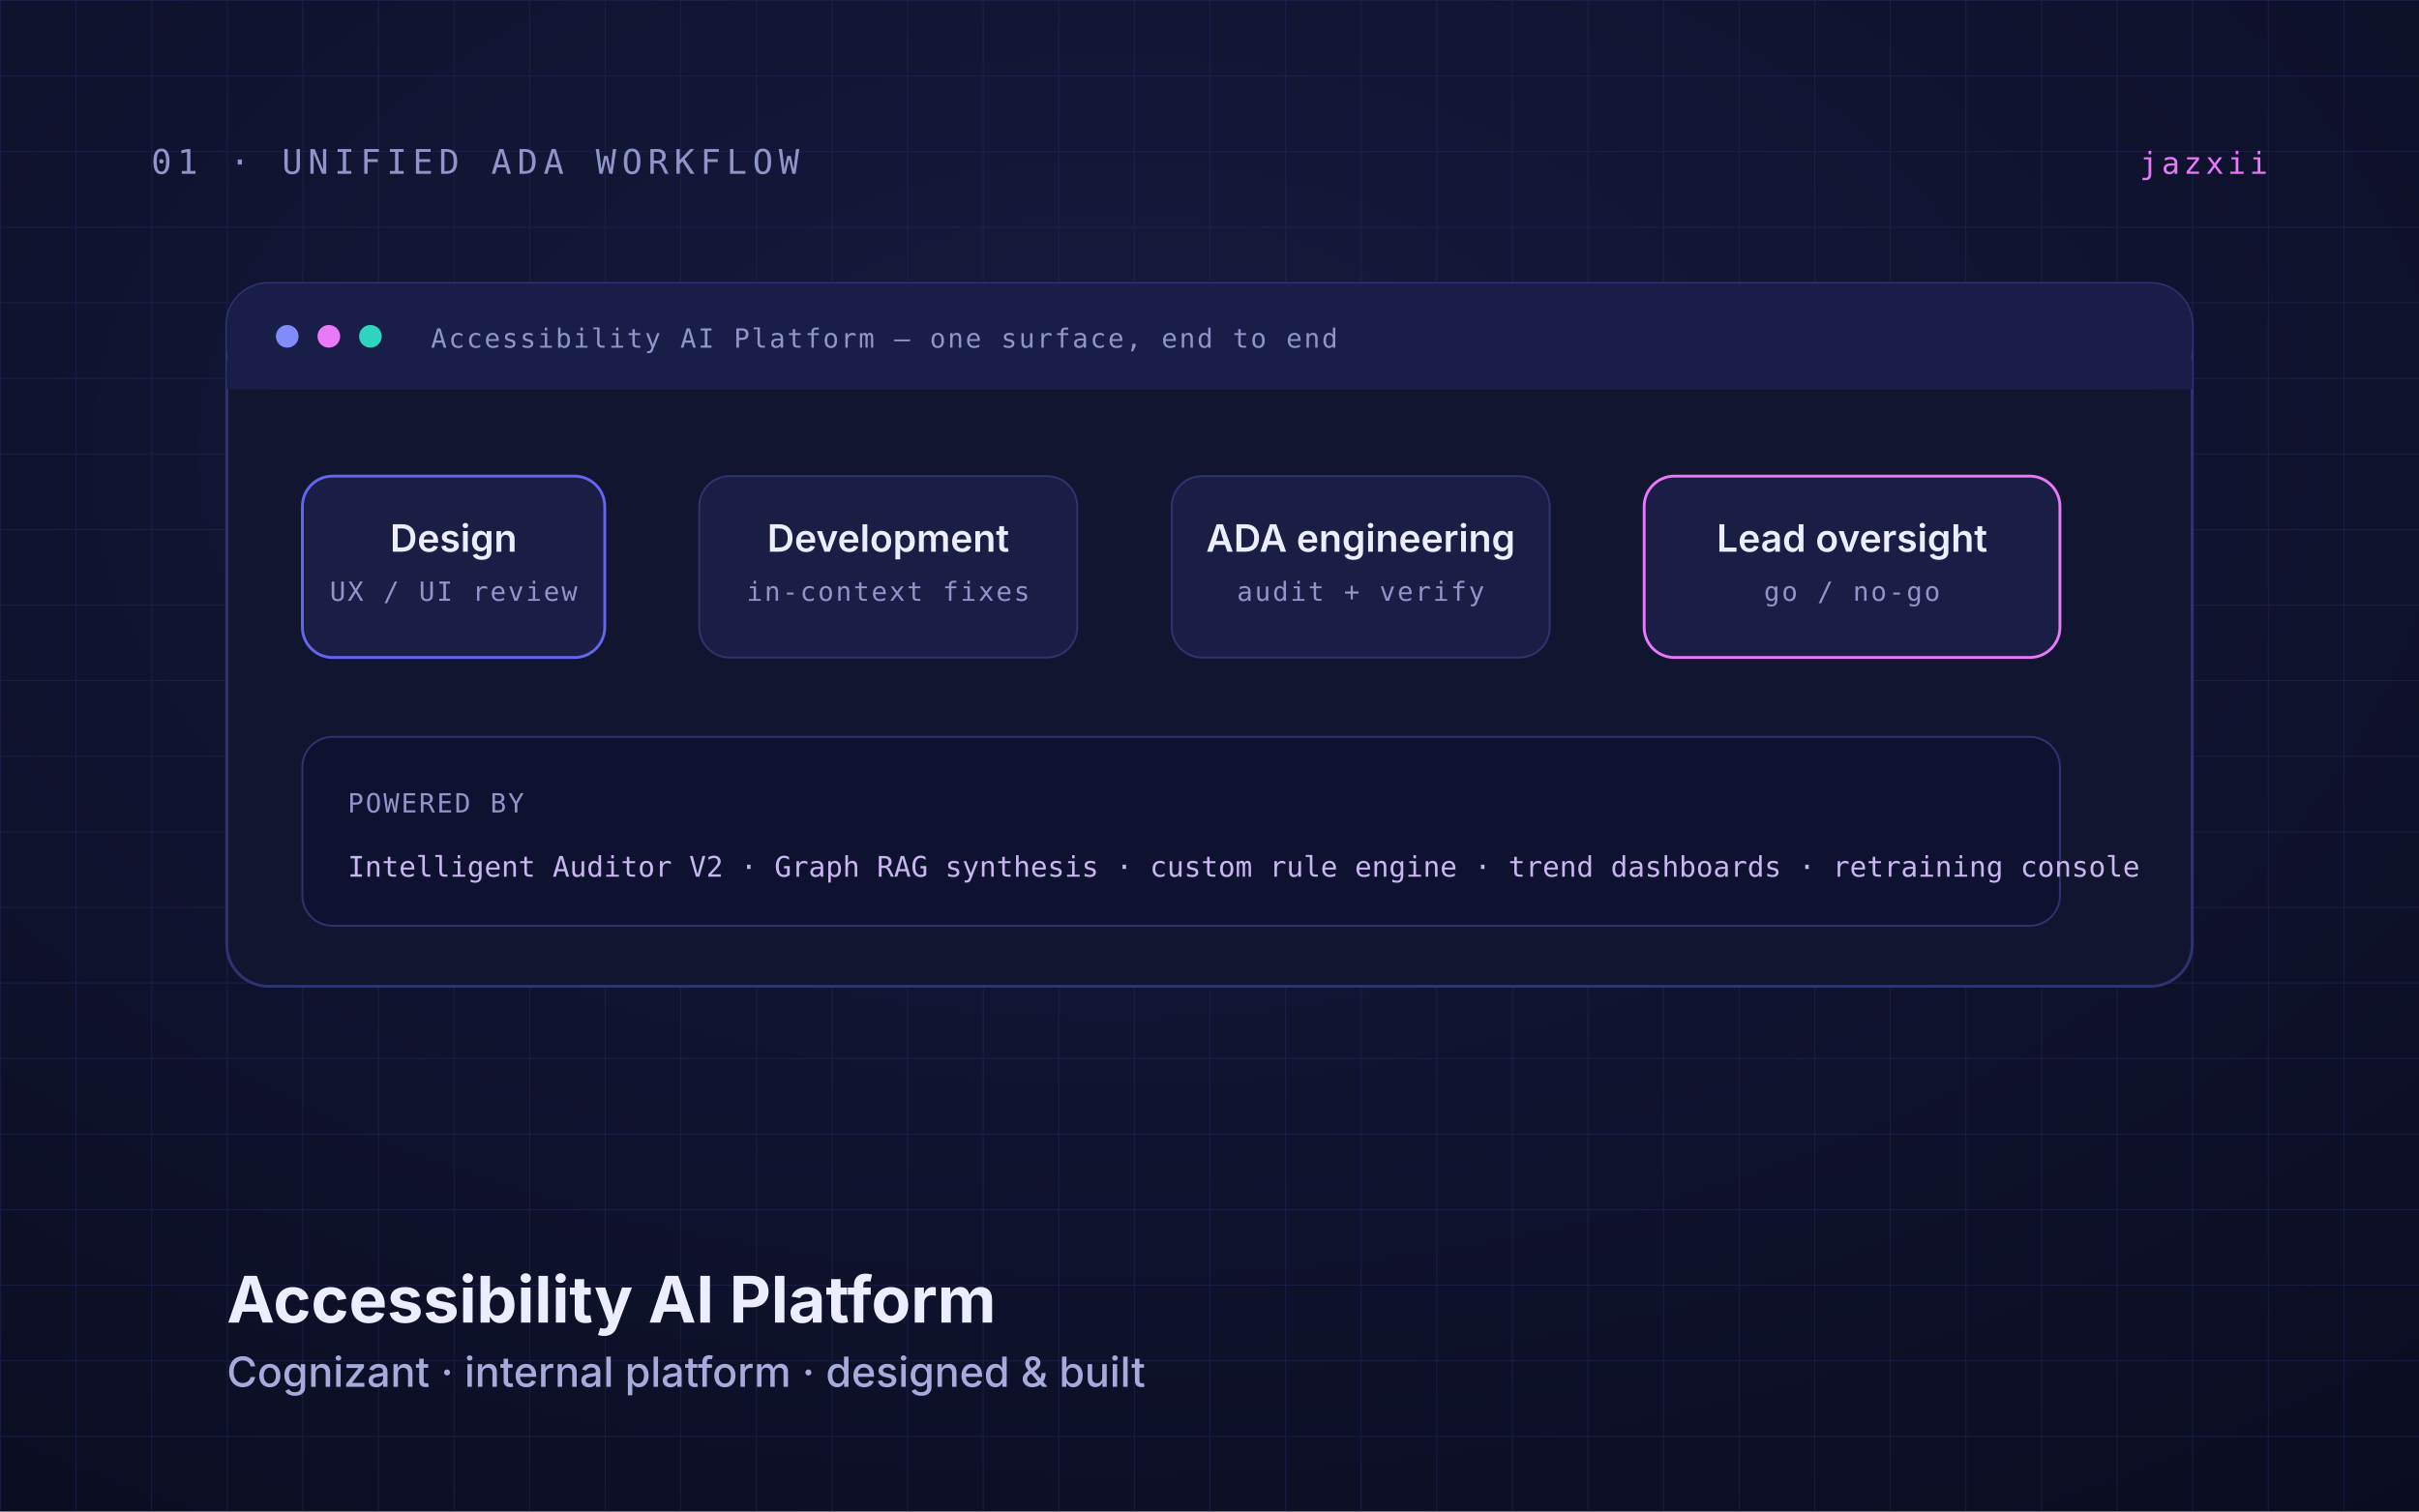
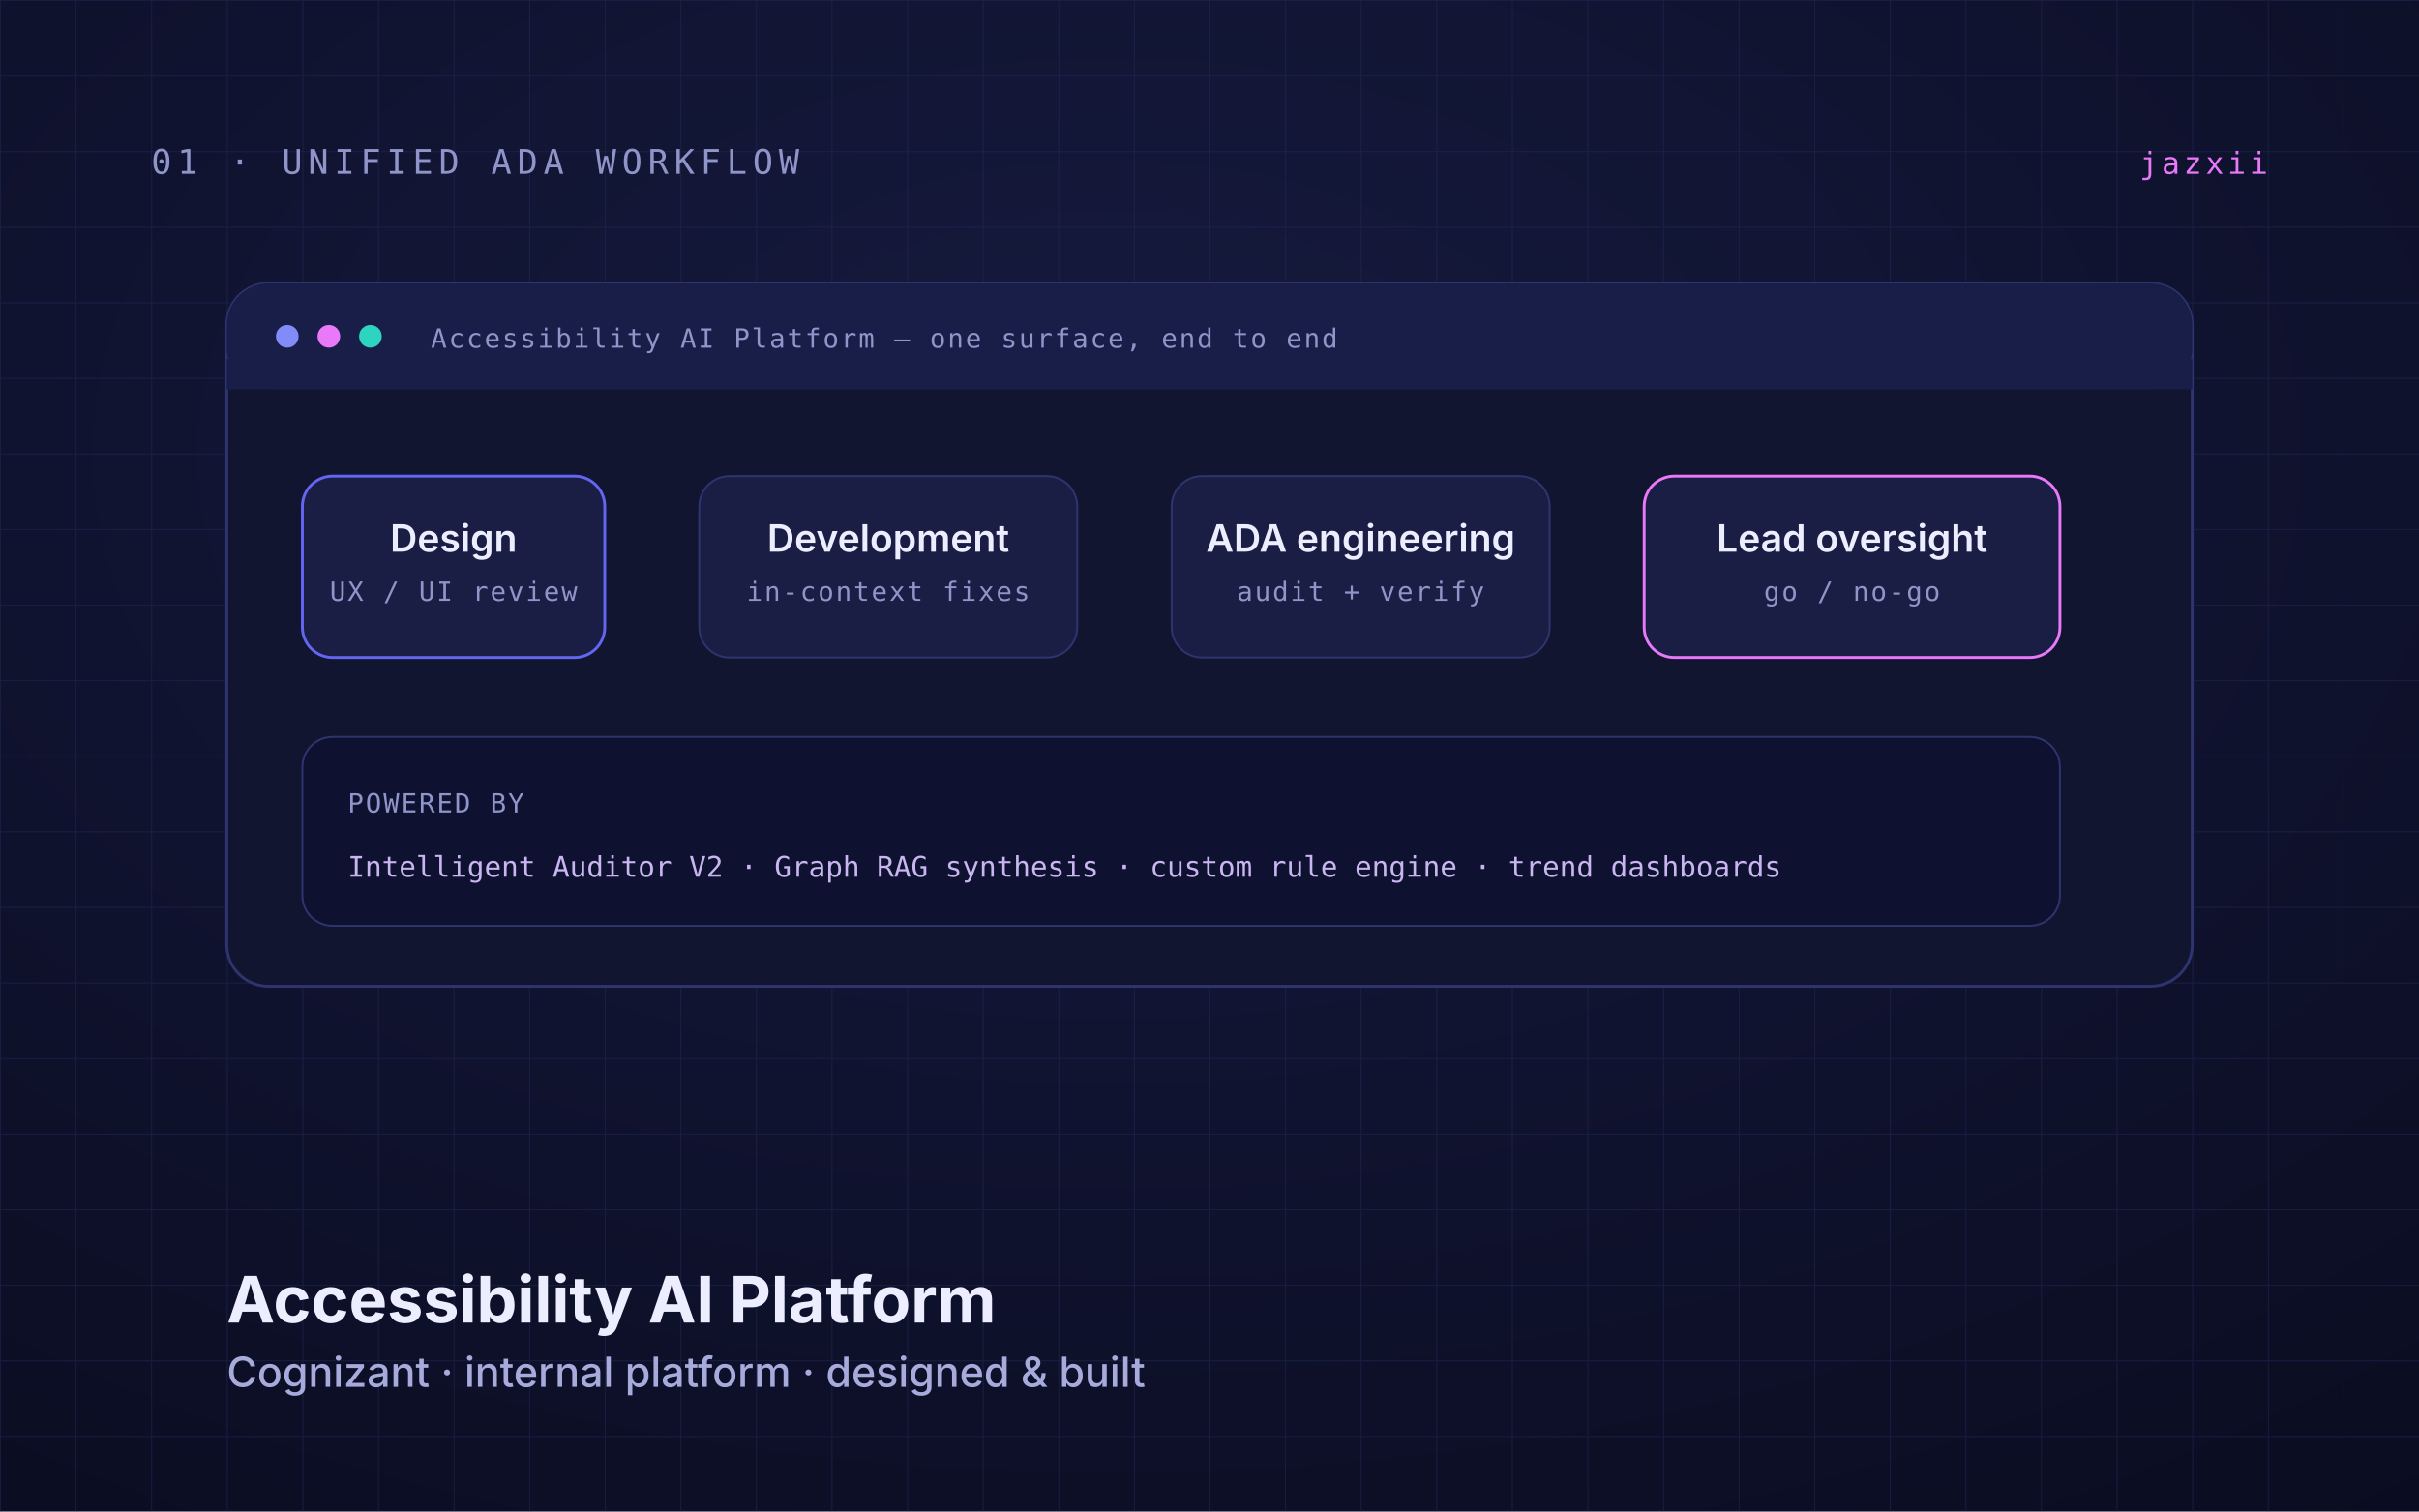
<svg xmlns="http://www.w3.org/2000/svg" viewBox="0 0 1280 800" width="1280" height="800" role="img" aria-labelledby="at1 ad1">
  <defs>
    <radialGradient id="abg1" cx="46%" cy="30%" r="90%">
      <stop offset="0%" stop-color="#161A3E" />
      <stop offset="100%" stop-color="#0A0C20" />
    </radialGradient>
    <pattern id="ag1" width="40" height="40" patternUnits="userSpaceOnUse">
      <path d="M40 0H0V40" fill="none" stroke="#23285A" stroke-width="1" opacity="0.5" />
    </pattern>
    <linearGradient id="if" x1="0" y1="0" x2="1" y2="0">
      <stop offset="0%" stop-color="#818CF8" />
      <stop offset="100%" stop-color="#E879F9" />
    </linearGradient>
    <style>
      .eye{font-family:'JetBrains Mono','SF Mono',ui-monospace,monospace;font-size:18px;letter-spacing:3px;fill:#8F95C8}
      .tag{font-family:'JetBrains Mono','SF Mono',ui-monospace,monospace;font-size:16px;letter-spacing:2px;fill:#E879F9}
      .h{font-family:'Inter','Helvetica Neue',Arial,sans-serif;font-weight:700;fill:#ECEEFF}
      .sub{font-family:'Inter','Helvetica Neue',Arial,sans-serif;font-weight:500;font-size:22px;fill:#A6ABDB}
      .stg{font-family:'Inter','Helvetica Neue',Arial,sans-serif;font-weight:600;font-size:20px;fill:#ECEEFF}
      .lab{font-family:'JetBrains Mono','SF Mono',ui-monospace,monospace;font-size:14px;letter-spacing:1px;fill:#8F95C8}
      .cap{font-family:'JetBrains Mono','SF Mono',ui-monospace,monospace;font-size:15px;fill:#C9B6F0}
    </style>
  </defs>
  <rect width="1280" height="800" fill="url(#abg1)" />
  <rect width="1280" height="800" fill="url(#ag1)" />
  <text x="80" y="92" class="eye">01 · UNIFIED ADA WORKFLOW</text>
  <text x="1200" y="92" class="tag" text-anchor="end">jazxii</text>
  <rect x="120" y="150" width="1040" height="372" rx="22" fill="#12152F" stroke="#2E3470" stroke-width="1.5" />
  <rect x="120" y="150" width="1040" height="56" rx="22" fill="#191E48" />
  <rect x="120" y="190" width="1040" height="16" fill="#191E48" />
  <circle cx="152" cy="178" r="6" fill="#818CF8" />
  <circle cx="174" cy="178" r="6" fill="#E879F9" />
  <circle cx="196" cy="178" r="6" fill="#2DD4BF" />
  <text x="228" y="184" class="lab" fill="#A6ABDB" font-size="15">Accessibility AI Platform — one surface, end to end</text>
  <g>
    <line x1="320" y1="300" x2="370" y2="300" stroke="url(#if)" stroke-width="3" />
    <line x1="570" y1="300" x2="620" y2="300" stroke="url(#if)" stroke-width="3" />
    <line x1="820" y1="300" x2="870" y2="300" stroke="url(#if)" stroke-width="3" />
    <g>
      <rect x="160" y="252" width="160" height="96" rx="16" fill="#1A1E44" stroke="#6366F1" stroke-width="1.5" />
      <text x="240" y="292" class="stg" text-anchor="middle">Design</text>
      <text x="240" y="318" class="lab" text-anchor="middle">UX / UI review</text>
    </g>
    <g>
      <rect x="370" y="252" width="200" height="96" rx="16" fill="#1A1E44" stroke="#2E3470" />
      <text x="470" y="292" class="stg" text-anchor="middle">Development</text>
      <text x="470" y="318" class="lab" text-anchor="middle">in-context fixes</text>
    </g>
    <g>
      <rect x="620" y="252" width="200" height="96" rx="16" fill="#1A1E44" stroke="#2E3470" />
      <text x="720" y="292" class="stg" text-anchor="middle">ADA engineering</text>
      <text x="720" y="318" class="lab" text-anchor="middle">audit + verify</text>
    </g>
    <g>
      <rect x="870" y="252" width="220" height="96" rx="16" fill="#1A1E44" stroke="#E879F9" stroke-width="1.5" />
      <text x="980" y="292" class="stg" text-anchor="middle">Lead oversight</text>
      <text x="980" y="318" class="lab" text-anchor="middle">go / no-go</text>
    </g>
  </g>
  <g transform="translate(160,390)">
    <rect width="930" height="100" rx="16" fill="#0E1230" stroke="#2E3470" />
    <text x="24" y="40" class="lab" fill="#8F95C8">POWERED BY</text>
-     <text x="24" y="74" class="cap">Intelligent Auditor V2  ·  Graph RAG synthesis  ·  custom rule engine  ·  trend dashboards  ·  retraining console</text>
+     <text x="24" y="74" class="cap">Intelligent Auditor V2  ·  Graph RAG synthesis  ·  custom rule engine  ·  trend dashboards </text>
  </g>
  <text x="120" y="700" class="h" font-size="34">Accessibility AI Platform</text>
  <text x="120" y="734" class="sub">Cognizant · internal platform · designed &amp; built</text>
</svg>
